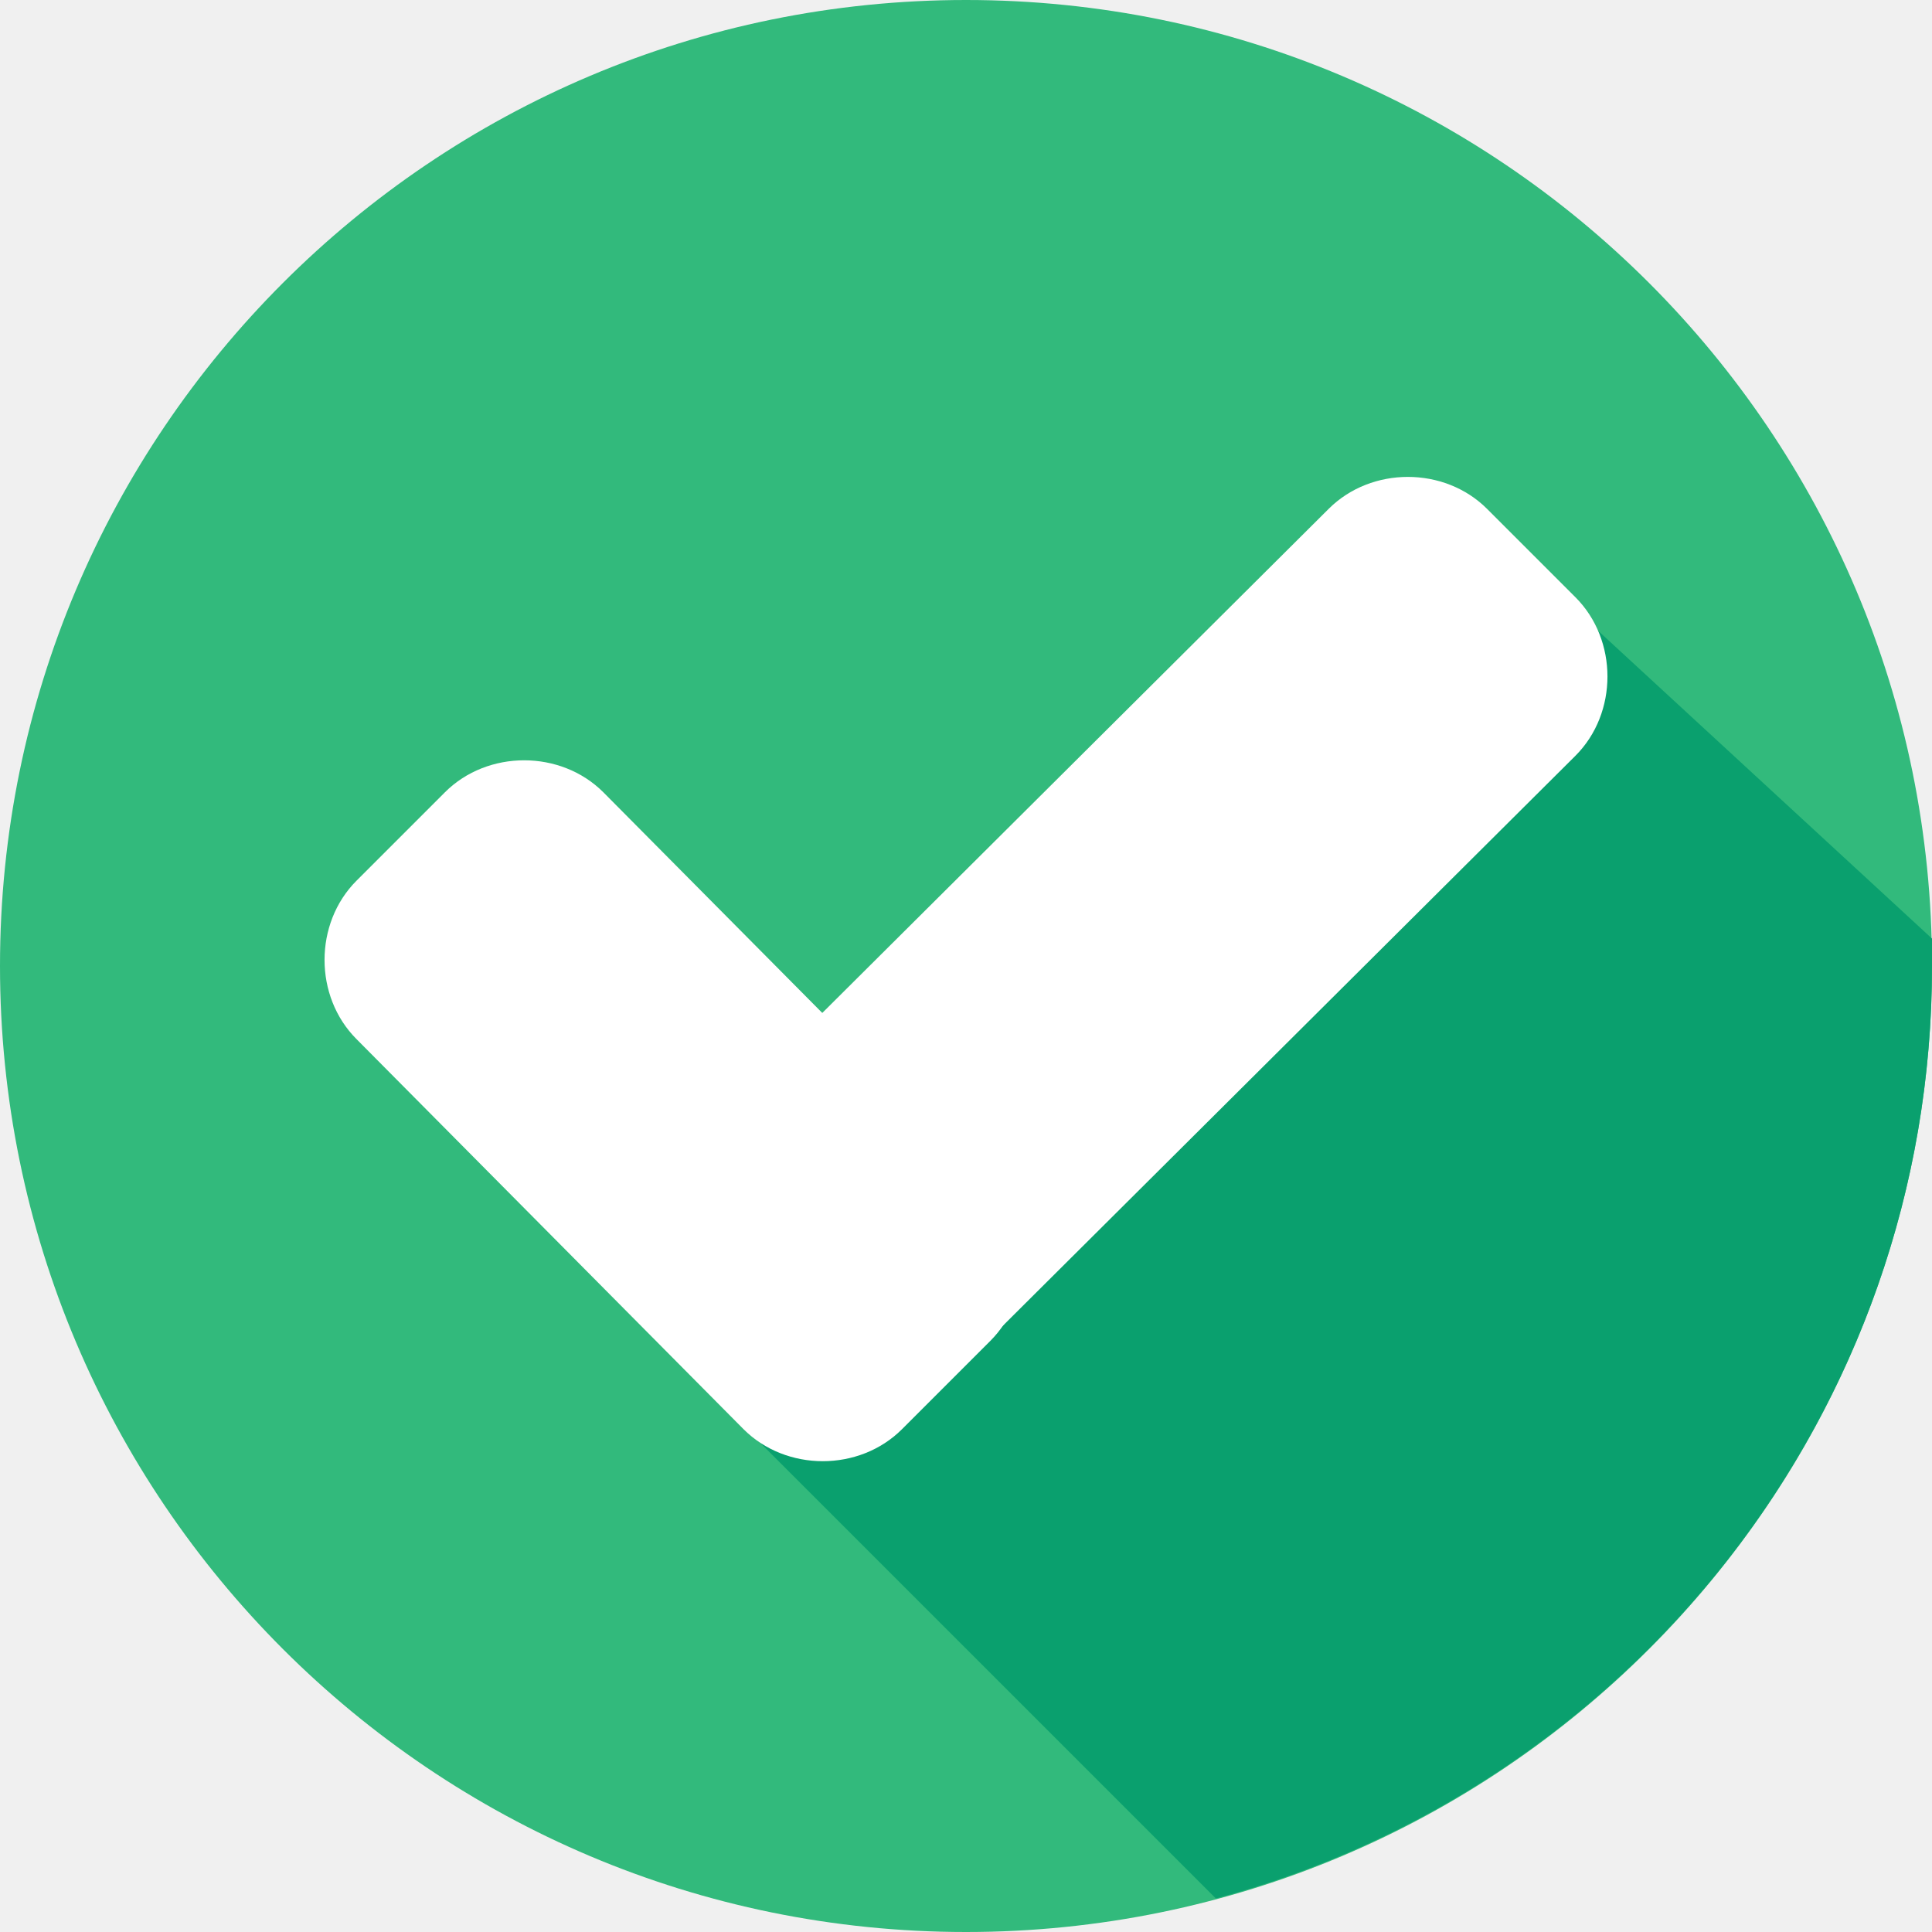
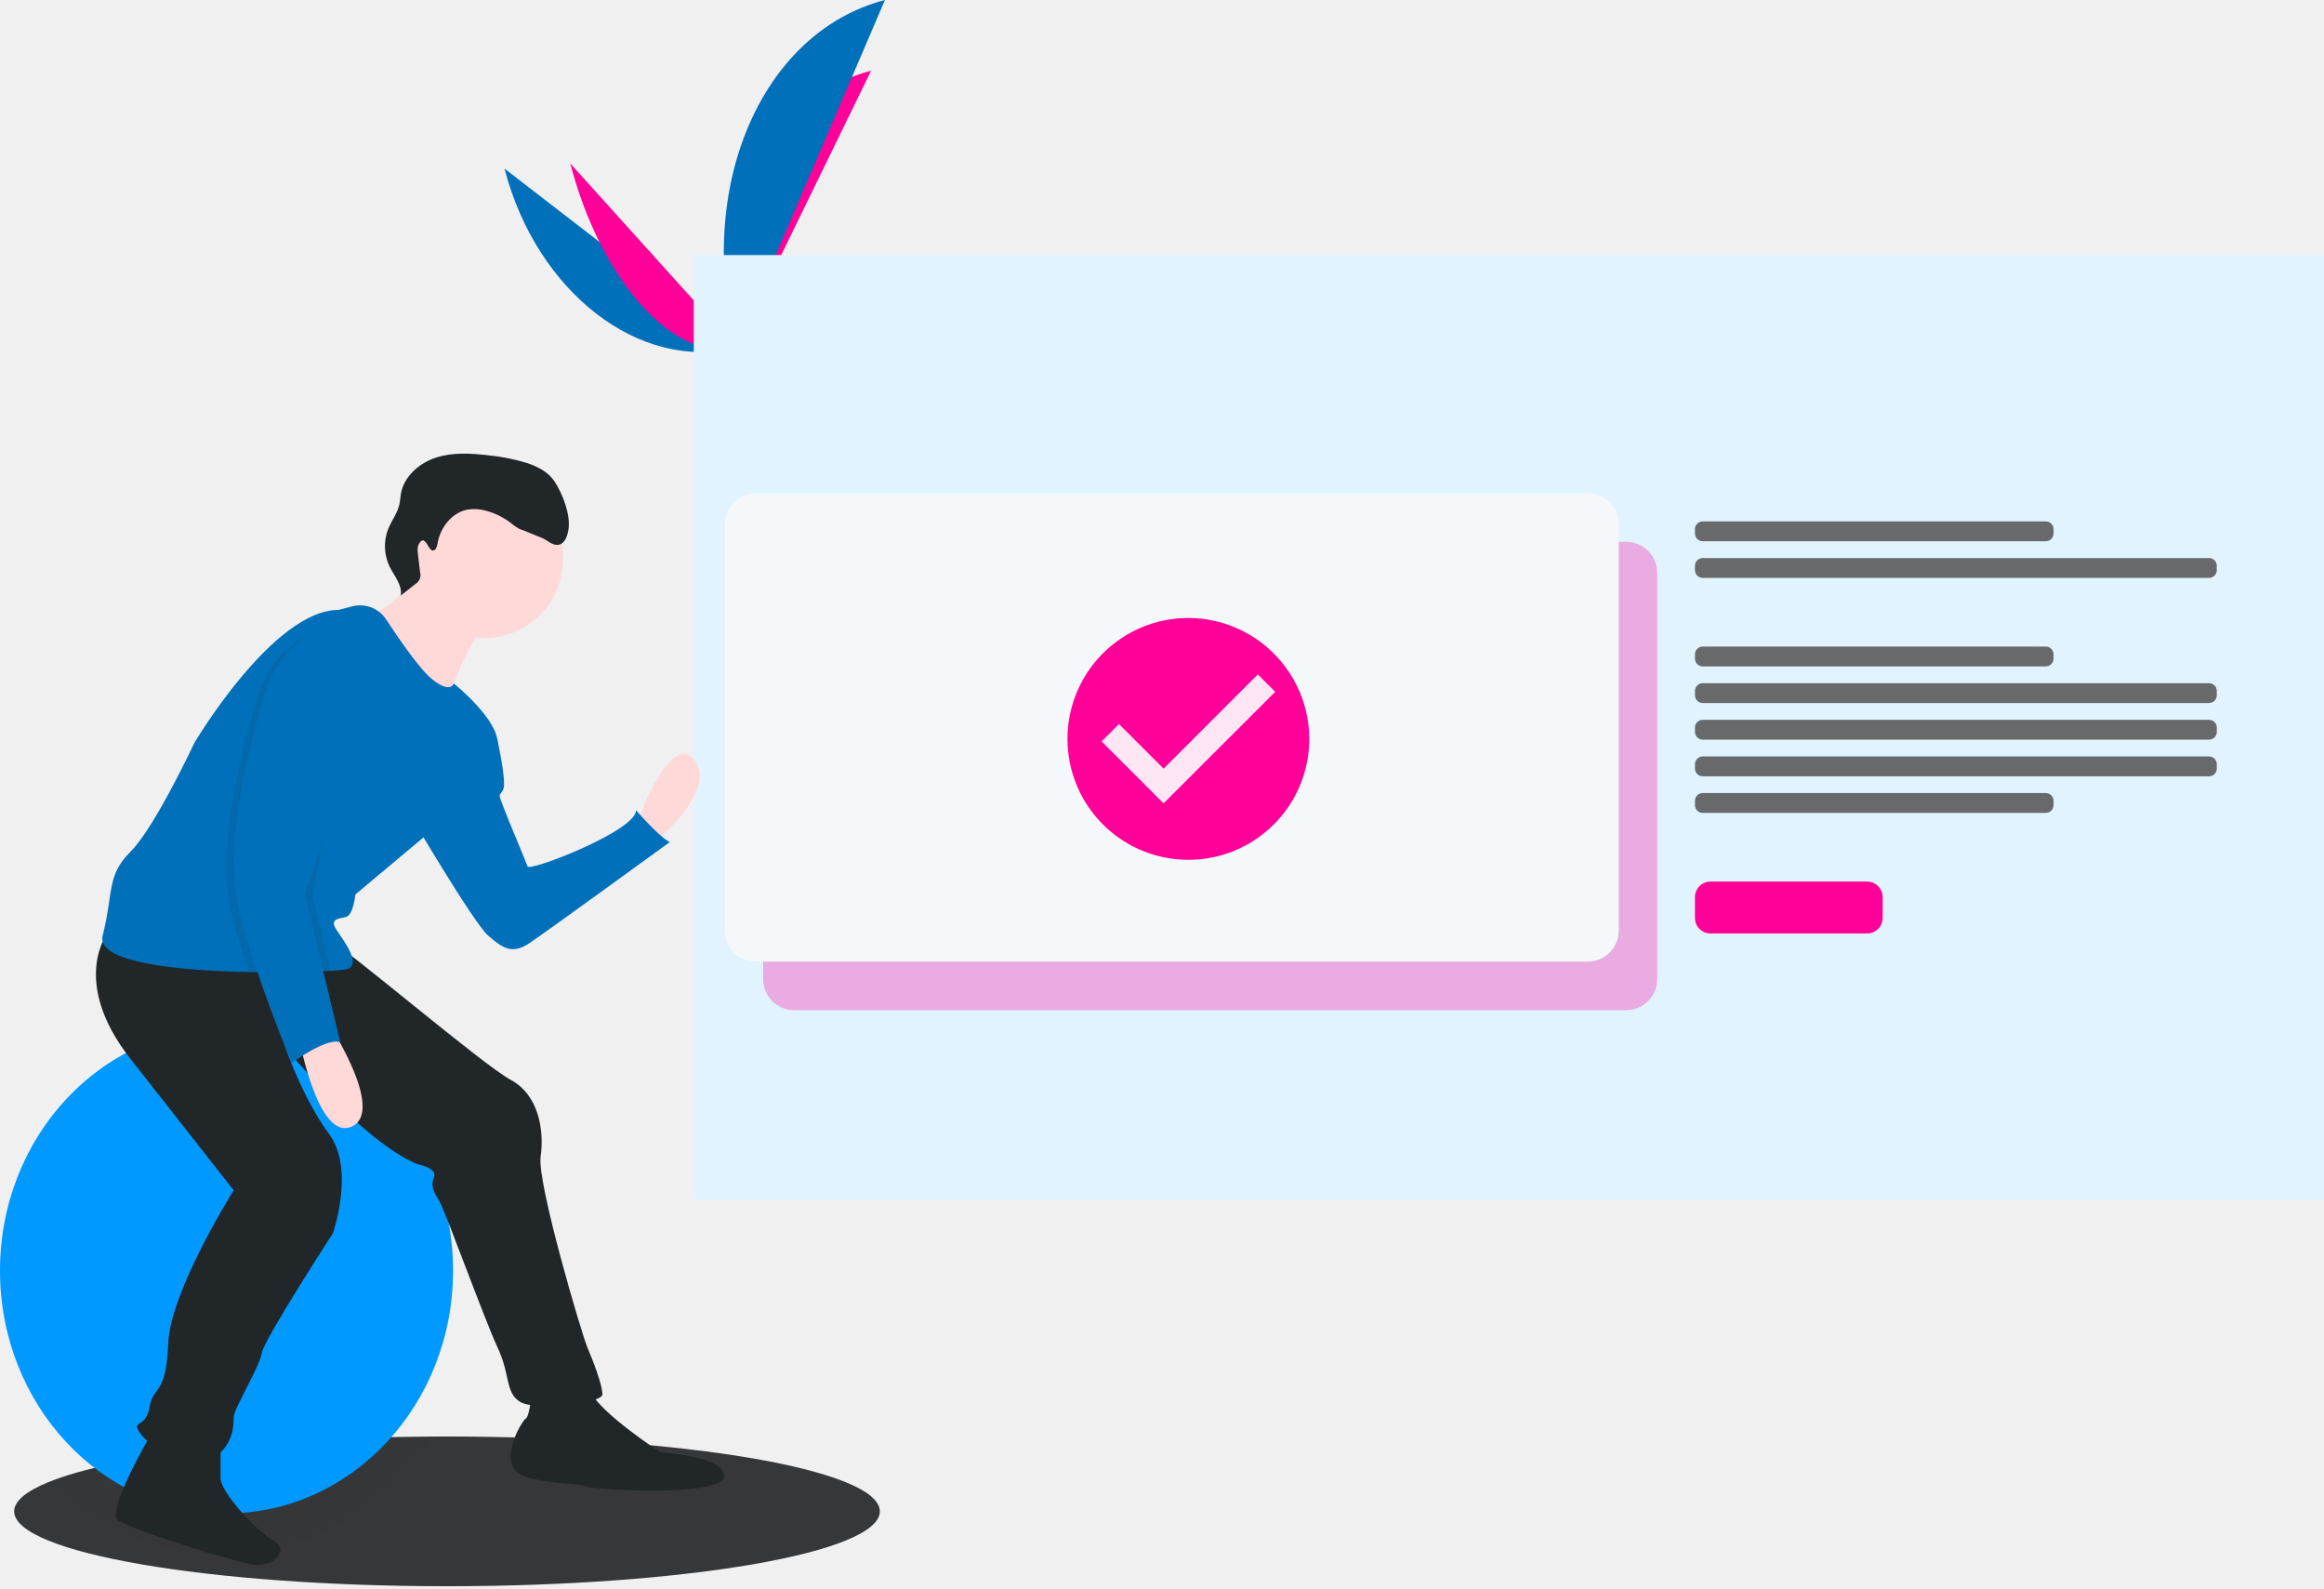
- <svg xmlns="http://www.w3.org/2000/svg" version="1.1" id="Layer_1" x="0px" y="0px" viewBox="0 0 507.2 507.2" style="enable-background:new 0 0 507.2 507.2;" xml:space="preserve">
-   <circle style="fill:#32BA7C;" cx="253.6" cy="253.6" r="253.6" />
-   <path style="fill:#0AA06E;" d="M188.8,368l130.4,130.4c108-28.8,188-127.2,188-244.8c0-2.4,0-4.8,0-7.2L404.8,152L188.8,368z" />
-   <g>
-     <path style="fill:#FFFFFF;" d="M260,310.4c11.2,11.2,11.2,30.4,0,41.6l-23.2,23.2c-11.2,11.2-30.4,11.2-41.6,0L93.6,272.8   c-11.2-11.2-11.2-30.4,0-41.6l23.2-23.2c11.2-11.2,30.4-11.2,41.6,0L260,310.4z" />
-     <path style="fill:#FFFFFF;" d="M348.8,133.6c11.2-11.2,30.4-11.2,41.6,0l23.2,23.2c11.2,11.2,11.2,30.4,0,41.6l-176,175.2   c-11.2,11.2-30.4,11.2-41.6,0l-23.2-23.2c-11.2-11.2-11.2-30.4,0-41.6L348.8,133.6z" />
-   </g>
-   <g>
- </g>
-   <g>
- </g>
-   <g>
- </g>
-   <g>
- </g>
-   <g>
- </g>
-   <g>
- </g>
-   <g>
- </g>
-   <g>
- </g>
-   <g>
- </g>
-   <g>
- </g>
-   <g>
- </g>
-   <g>
- </g>
-   <g>
- </g>
-   <g>
- </g>
-   <g>
- </g>
+ <svg xmlns="http://www.w3.org/2000/svg" width="600" height="410" viewBox="0 0 600 410" fill="none">
+   <path d="M227.155 390.12C227.155 400.789 177.124 409.442 115.406 409.442C53.688 409.442 3.656 400.789 3.656 390.12C3.656 387.452 6.779 384.914 12.429 382.606C28.878 375.875 66.753 371.092 111.27 370.815C112.643 370.805 114.022 370.799 115.406 370.799C177.124 370.799 227.155 379.452 227.155 390.12Z" fill="#363738" />
+   <path opacity="0.1" d="M111.268 370.815C106.26 378.978 99.47 385.902 91.405 391.068C83.341 396.233 74.211 399.505 64.702 400.64C55.192 401.774 45.55 400.741 36.496 397.618C27.443 394.495 19.214 389.363 12.427 382.606C28.876 375.875 66.751 371.092 111.268 370.815Z" fill="#212629" />
+   <path d="M58.486 390.642C90.787 390.642 116.971 362.587 116.971 327.979C116.971 293.371 90.787 265.316 58.486 265.316C26.185 265.316 0 293.371 0 327.979C0 362.587 26.185 390.642 58.486 390.642Z" fill="#0099FF" />
+   <path d="M130.249 43.519C138.541 75.465 165.293 96.113 190.06 89.684L130.249 43.519Z" fill="#0070BA" />
+   <path d="M190.06 89.683C181.674 57.378 197.254 25.432 224.893 18.258L190.06 89.683Z" fill="#FF0099" />
+   <path d="M147.236 42.2C155.113 72.546 174.267 93.783 190.061 89.684L147.236 42.2Z" fill="#FF0099" />
+   <path d="M190.061 89.683C179.346 48.405 196.526 8.292 228.472 0L190.061 89.683Z" fill="#0070BA" />
+   <path d="M180.738 92.538C180.738 92.538 187.042 90.692 188.603 88.832C190.164 86.971 197.601 83.302 198.644 85.366C199.687 87.43 211.018 93.765 203.858 95.685C196.699 97.605 186.898 98.895 184.685 98.226C182.471 97.558 180.738 92.538 180.738 92.538Z" fill="#C9CED1" />
+   <path opacity="0.2" d="M203.789 94.891C196.629 96.811 186.829 98.1 184.615 97.432C182.929 96.923 181.523 93.892 180.948 92.475C180.815 92.515 180.738 92.538 180.738 92.538C180.738 92.538 182.471 97.558 184.685 98.227C186.898 98.895 196.699 97.605 203.858 95.685C205.925 95.131 206.449 94.209 206.126 93.127C206.01 93.861 205.327 94.478 203.789 94.891Z" fill="#212629" />
+   <path d="M600 65.838H179.112V309.702H600V65.838Z" fill="#E0F3FF" />
+   <path opacity="0.3" d="M419.843 139.858H205.033C200.615 139.858 197.033 143.44 197.033 147.858V252.746C197.033 257.165 200.615 260.746 205.033 260.746H419.843C424.261 260.746 427.843 257.165 427.843 252.746V147.858C427.843 143.44 424.261 139.858 419.843 139.858Z" fill="#FF0099" />
+   <path d="M528.174 134.589H439.599C438.494 134.589 437.599 135.484 437.599 136.589V137.71C437.599 138.815 438.494 139.71 439.599 139.71H528.174C529.278 139.71 530.174 138.815 530.174 137.71V136.589C530.174 135.484 529.278 134.589 528.174 134.589Z" fill="#67696B" />
+   <path d="M570.325 144.043H439.599C438.494 144.043 437.599 144.938 437.599 146.043V147.164C437.599 148.269 438.494 149.164 439.599 149.164H570.325C571.429 149.164 572.325 148.269 572.325 147.164V146.043C572.325 144.938 571.429 144.043 570.325 144.043Z" fill="#67696B" />
+   <path d="M528.174 166.891H439.599C438.494 166.891 437.599 167.786 437.599 168.891V170.012C437.599 171.116 438.494 172.012 439.599 172.012H528.174C529.278 172.012 530.174 171.116 530.174 170.012V168.891C530.174 167.786 529.278 166.891 528.174 166.891Z" fill="#67696B" />
+   <path d="M528.174 204.709H439.599C438.494 204.709 437.599 205.604 437.599 206.709V207.83C437.599 208.935 438.494 209.83 439.599 209.83H528.174C529.278 209.83 530.174 208.935 530.174 207.83V206.709C530.174 205.604 529.278 204.709 528.174 204.709Z" fill="#67696B" />
+   <path d="M570.325 176.346H439.599C438.494 176.346 437.599 177.241 437.599 178.346V179.467C437.599 180.571 438.494 181.467 439.599 181.467H570.325C571.429 181.467 572.325 180.571 572.325 179.467V178.346C572.325 177.241 571.429 176.346 570.325 176.346Z" fill="#67696B" />
+   <path d="M570.325 185.8H439.599C438.494 185.8 437.599 186.696 437.599 187.8V188.921C437.599 190.026 438.494 190.921 439.599 190.921H570.325C571.429 190.921 572.325 190.026 572.325 188.921V187.8C572.325 186.696 571.429 185.8 570.325 185.8Z" fill="#67696B" />
+   <path d="M570.325 195.255H439.599C438.494 195.255 437.599 196.151 437.599 197.255V198.377C437.599 199.481 438.494 200.377 439.599 200.377H570.325C571.429 200.377 572.325 199.481 572.325 198.377V197.255C572.325 196.151 571.429 195.255 570.325 195.255Z" fill="#67696B" />
+   <path d="M482.053 227.557H441.599C439.389 227.557 437.599 229.348 437.599 231.557V236.951C437.599 239.16 439.389 240.951 441.599 240.951H482.053C484.262 240.951 486.053 239.16 486.053 236.951V231.557C486.053 229.348 484.262 227.557 482.053 227.557Z" fill="#FF0099" />
+   <path d="M164.224 213.01C164.224 213.01 172.922 188.365 179.204 196.097C185.486 203.828 169.539 216.876 169.539 216.876L164.224 213.01Z" fill="#FFD8D8" />
+   <path d="M123.149 188.849L128.382 190.788C128.382 190.788 130.881 201.896 129.914 203.829C128.948 205.762 128.465 204.312 129.914 208.178C131.364 212.044 135.713 222.192 136.196 223.642C136.68 225.091 164.224 214.46 164.224 209.145C164.224 209.145 170.022 215.91 172.922 217.36C172.922 217.36 141.029 240.555 136.68 243.454C132.331 246.353 129.914 244.904 126.049 241.521C122.183 238.139 105.753 210.111 105.753 210.111L123.149 188.849Z" fill="#0070BA" />
+   <path d="M137.163 360.395C137.163 360.395 136.68 365.711 135.713 366.194C134.747 366.677 127.498 378.758 135.713 381.174C143.928 383.59 148.761 382.624 150.693 383.59C152.626 384.557 186.452 386.49 186.936 381.174C187.419 375.859 170.506 374.892 170.506 374.892C170.506 374.892 155.043 364.745 152.626 359.429C150.21 354.113 137.163 360.395 137.163 360.395Z" fill="#212629" />
+   <path d="M39.068 370.06C39.068 370.06 27.47 389.872 30.37 392.289C33.269 394.705 61.505 403.51 65.645 403.886C70.961 404.369 74.827 400.02 70.478 397.604C66.129 395.188 56.947 385.04 56.947 381.658V372.959L39.068 370.06Z" fill="#212629" />
+   <path d="M27.952 240.554C27.952 240.554 17.804 253.118 33.751 273.414L60.328 307.24C60.328 307.24 43.898 333.334 43.415 346.865C42.932 360.395 39.549 357.496 38.583 363.294C37.617 369.093 33.267 366.194 36.65 370.543C40.033 374.892 52.597 378.758 56.462 375.375C60.328 371.992 60.328 367.643 60.328 365.711C60.328 363.778 67.093 352.663 67.577 349.281C68.06 345.898 85.939 318.354 85.939 318.354C85.939 318.354 91.738 301.924 84.973 292.743C78.208 283.562 73.737 270.54 73.737 270.54C73.737 270.54 93.671 294.676 107.685 300.475C107.685 300.475 113 301.441 112.034 303.857C111.067 306.273 112.034 307.723 113.483 310.139C114.933 312.555 125.081 340.583 128.464 347.831C131.846 355.079 130.396 359.429 134.262 361.845C138.128 364.261 155.524 362.328 155.524 359.912C155.524 357.496 153.108 351.214 151.659 347.831C150.209 344.448 138.611 305.307 139.578 298.542C140.544 291.776 139.095 282.595 131.846 278.729C124.598 274.863 87.872 243.454 85.939 243.454C84.007 243.454 27.952 240.554 27.952 240.554Z" fill="#212629" />
+   <path d="M125.08 164.687C136.289 164.687 145.375 155.601 145.375 144.392C145.375 133.183 136.289 124.096 125.08 124.096C113.871 124.096 104.784 133.183 104.784 144.392C104.784 155.601 113.871 164.687 125.08 164.687Z" fill="#FFD8D8" />
+   <path d="M108.652 146.325C108.652 146.325 102.37 157.439 94.638 158.889C86.906 160.338 114.934 182.567 114.934 182.567C114.934 182.567 121.699 161.305 127.498 160.338C133.296 159.372 108.652 146.325 108.652 146.325Z" fill="#FFD8D8" />
+   <path d="M128.465 191.748C128.465 198.03 109.619 215.91 109.619 215.91L91.74 230.89C91.74 230.89 91.257 236.205 89.323 236.688C87.391 237.172 84.975 237.172 86.907 240.071C88.84 242.97 93.673 249.252 89.323 250.219C88.012 250.418 86.691 250.544 85.366 250.596C84.206 250.663 82.844 250.726 81.312 250.784C77.736 250.91 73.261 250.992 68.414 250.958C67.037 250.953 65.636 250.937 64.21 250.91C45.939 250.547 24.774 248.445 26.504 241.521C29.403 229.923 27.47 226.057 33.752 219.775C40.034 213.493 50.182 191.748 50.182 191.748C50.182 191.748 70.478 157.439 87.391 157.439L90.904 156.516C92.536 156.086 94.262 156.18 95.838 156.786C97.414 157.391 98.759 158.477 99.684 159.889C103.076 165.055 108.426 172.815 111.552 175.318C116.384 179.184 117.138 176.41 117.138 176.41C117.138 176.41 128.465 185.466 128.465 191.748Z" fill="#0070BA" />
+   <path d="M85.457 265.199C85.457 265.199 99.471 286.944 90.773 290.81C82.075 294.676 77.242 268.098 77.242 268.098L85.457 265.199Z" fill="#FFD8D8" />
+   <path d="M111.813 142.099C112.592 142 112.838 141.017 112.969 140.243C113.672 136.098 116.761 132.167 120.911 131.498C122.498 131.287 124.111 131.417 125.643 131.879C127.838 132.482 129.899 133.496 131.715 134.868C132.673 135.593 133.596 136.434 134.749 136.773C135.511 136.997 138.744 138.434 139.5 138.678C141.161 139.212 142.536 140.951 144.246 140.607C145.883 140.277 146.505 138.301 146.768 136.652C147.367 132.896 145.217 127.292 143.08 124.146C141.458 121.758 138.713 120.384 135.968 119.49C132.753 118.514 129.449 117.858 126.105 117.531C121.591 116.997 116.915 116.715 112.589 118.11C108.263 119.505 104.323 122.919 103.516 127.392C103.348 128.324 103.316 129.279 103.11 130.203C102.607 132.457 101.115 134.353 100.245 136.492C99.617 138.064 99.326 139.75 99.389 141.441C99.453 143.132 99.87 144.791 100.615 146.311C101.819 148.734 103.915 151.062 103.463 153.731L107.192 150.79C107.731 150.484 108.148 150.002 108.375 149.425C108.601 148.848 108.623 148.211 108.436 147.62L107.894 142.951C107.795 142.096 107.709 141.173 108.136 140.427C109.794 137.531 110.514 142.262 111.813 142.099Z" fill="#212629" />
+   <path opacity="0.1" d="M76.759 231.856L81.311 250.785C76.72 250.949 70.646 251.036 64.21 250.91C62.586 246.039 61.035 240.961 59.846 236.206C55.497 218.809 62.745 192.232 66.611 179.668C70.477 167.104 80.142 163.721 80.142 163.721C80.142 163.721 84.974 165.171 91.256 169.52C97.538 173.869 76.759 231.856 76.759 231.856Z" fill="#212629" />
+   <path opacity="0.1" d="M80.625 230.889L85.366 250.595C84.206 250.663 82.843 250.725 81.311 250.783C77.736 250.909 73.261 250.991 68.414 250.957C66.67 245.782 64.983 240.322 63.712 235.238C59.363 217.842 66.612 191.264 70.477 178.7C74.343 166.136 82.8 179.908 82.8 179.908C82.8 179.908 79.417 171.693 85.699 176.042C91.981 180.392 80.625 230.889 80.625 230.889Z" fill="#212629" />
+   <path d="M82.073 162.754C82.073 162.754 72.409 166.137 68.543 178.7C64.677 191.264 57.429 217.842 61.778 235.238C66.127 252.635 75.308 274.38 75.308 274.38C75.308 274.38 84.489 267.615 87.872 269.064L78.691 230.889C78.691 230.889 99.469 172.902 93.188 168.553C86.906 164.204 82.073 162.754 82.073 162.754Z" fill="#0070BA" />
+   <path d="M409.922 127.326H195.112C190.694 127.326 187.112 130.908 187.112 135.326V240.214C187.112 244.632 190.694 248.214 195.112 248.214H409.922C414.34 248.214 417.922 244.632 417.922 240.214V135.326C417.922 130.908 414.34 127.326 409.922 127.326Z" fill="#F5F8FA" />
+   <path d="M306.812 216.303C321.237 216.303 332.931 204.588 332.931 190.136C332.931 175.685 321.237 163.97 306.812 163.97C292.387 163.97 280.693 175.685 280.693 190.136C280.693 204.588 292.387 216.303 306.812 216.303Z" fill="#FFE6F5" />
+   <path d="M306.811 159.511C300.637 159.511 294.602 161.341 289.469 164.771C284.335 168.201 280.334 173.077 277.972 178.78C275.609 184.484 274.991 190.76 276.196 196.816C277.4 202.871 280.373 208.433 284.738 212.798C289.104 217.164 294.666 220.137 300.721 221.341C306.776 222.546 313.052 221.927 318.756 219.565C324.46 217.202 329.335 213.201 332.765 208.068C336.195 202.935 338.026 196.9 338.026 190.726C338.002 182.455 334.705 174.529 328.856 168.68C323.008 162.831 315.082 159.535 306.811 159.511ZM300.403 207.369L284.405 191.371L288.892 186.884L300.418 198.41L324.744 174.083L329.232 178.57L300.403 207.369Z" fill="#FF0099" />
</svg>
